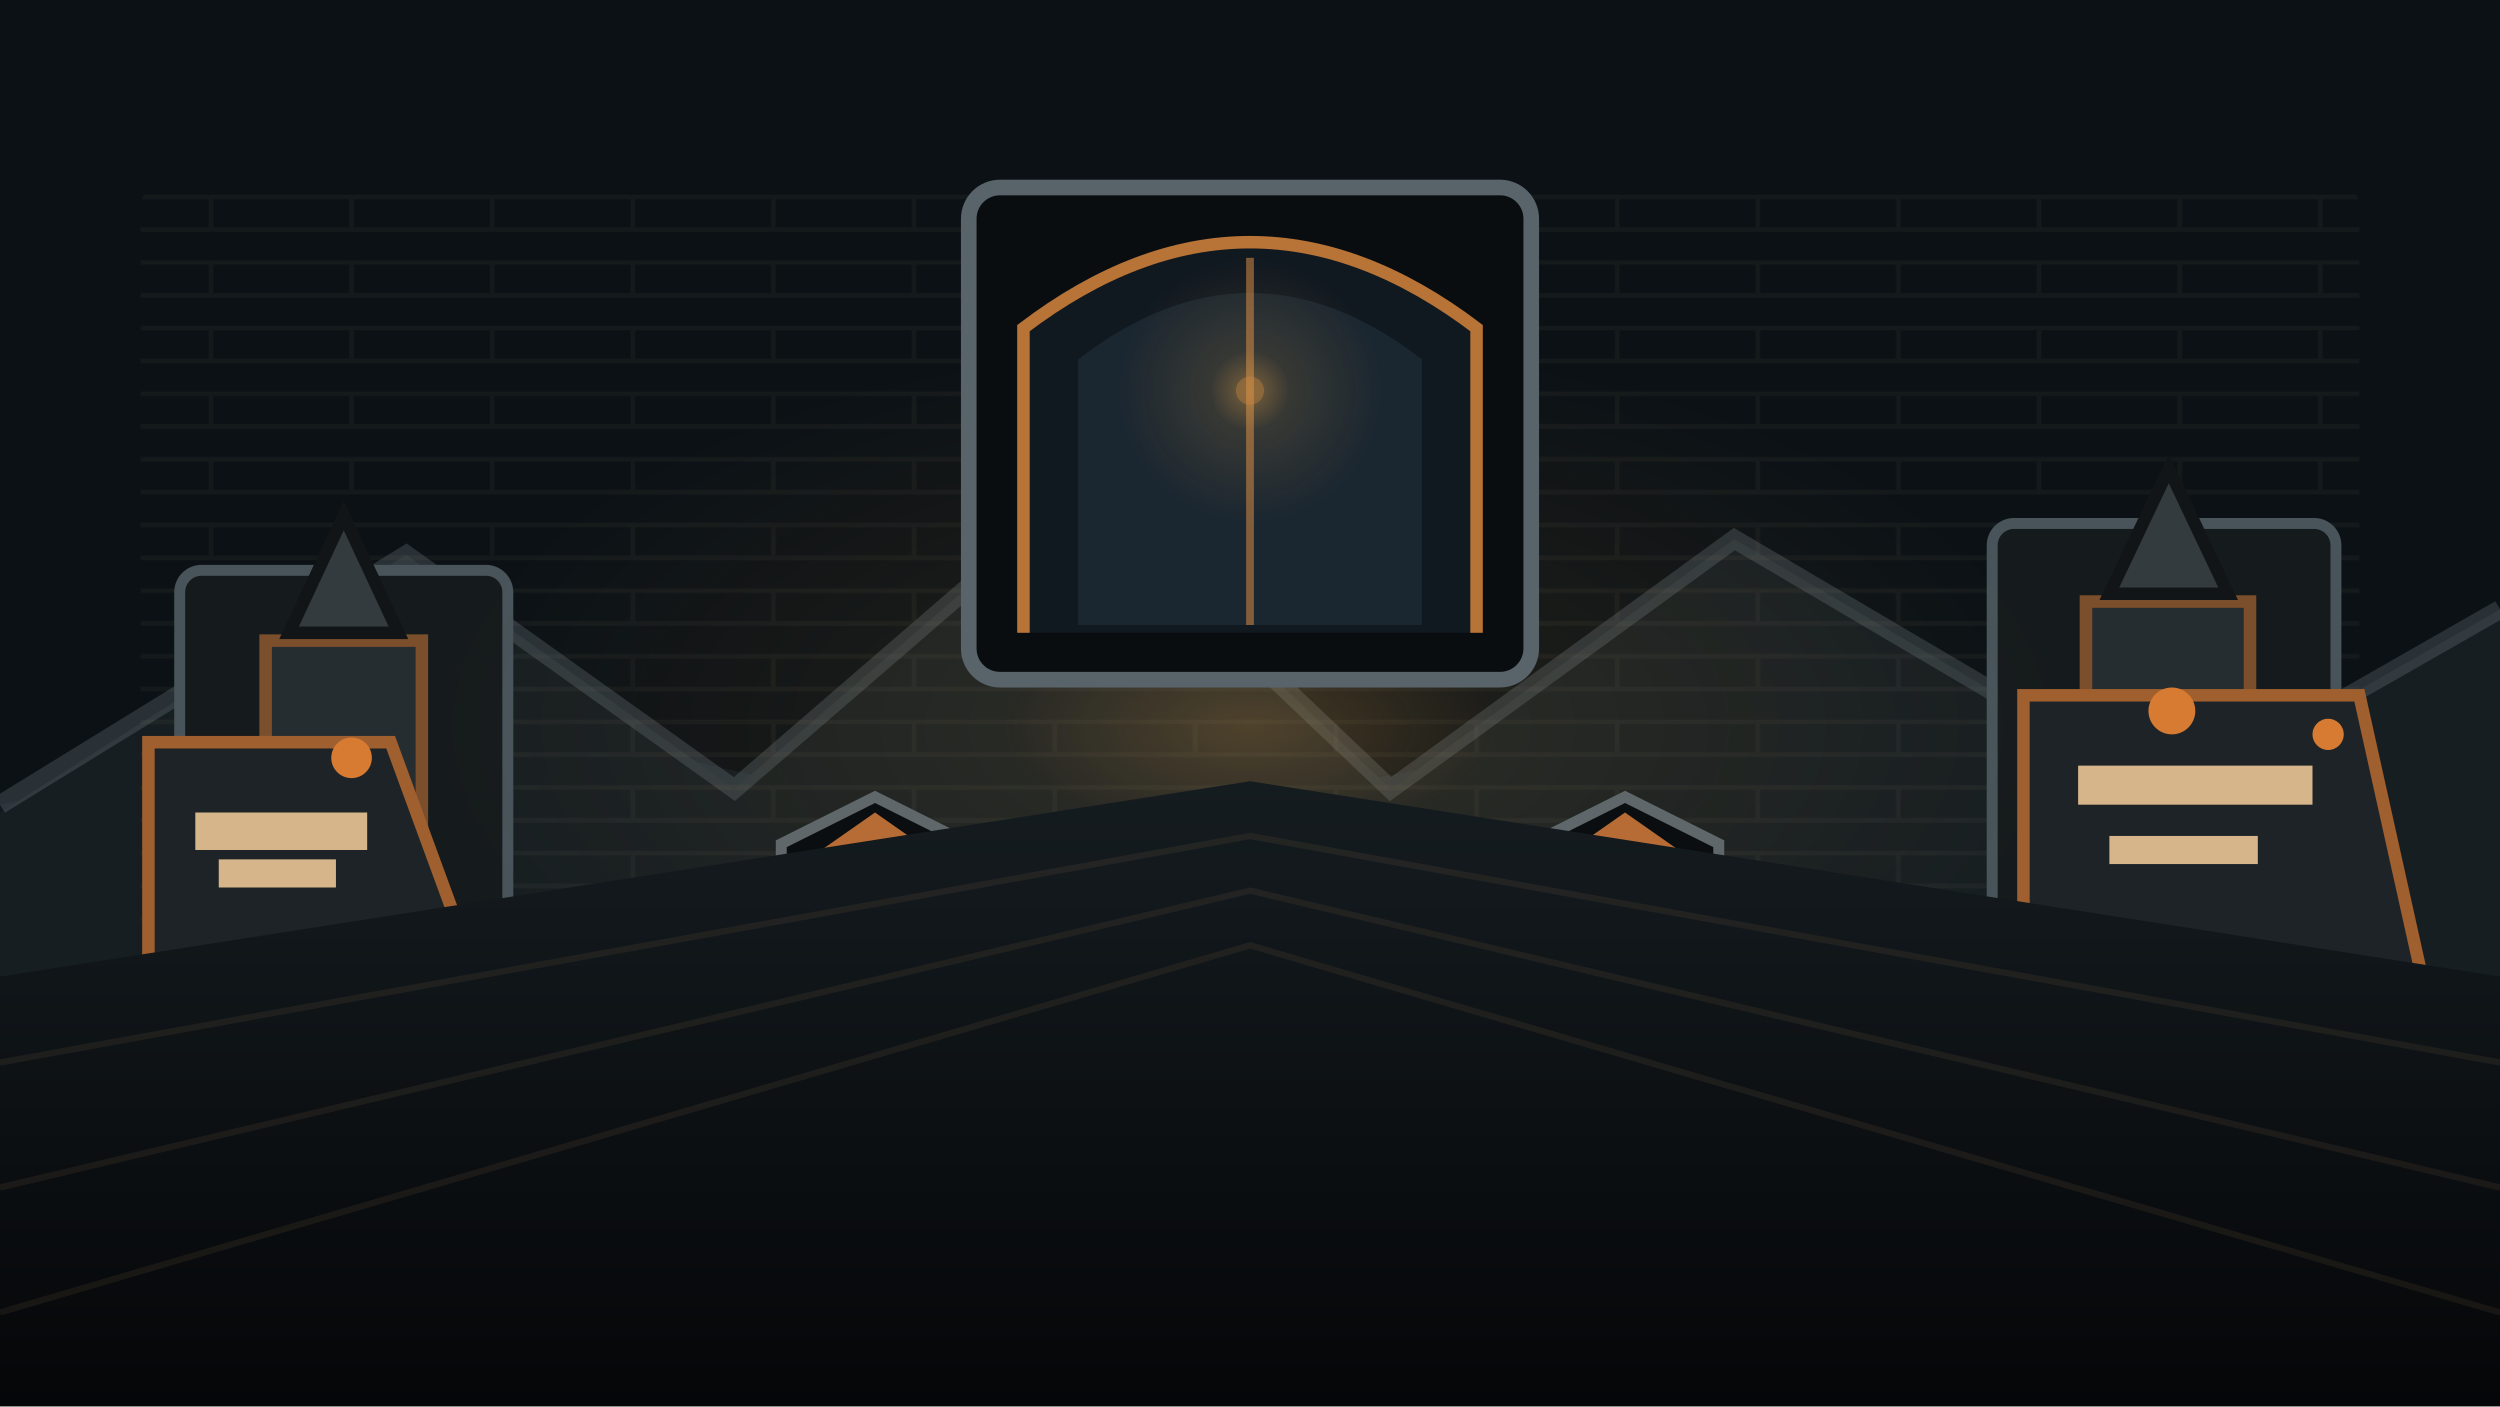
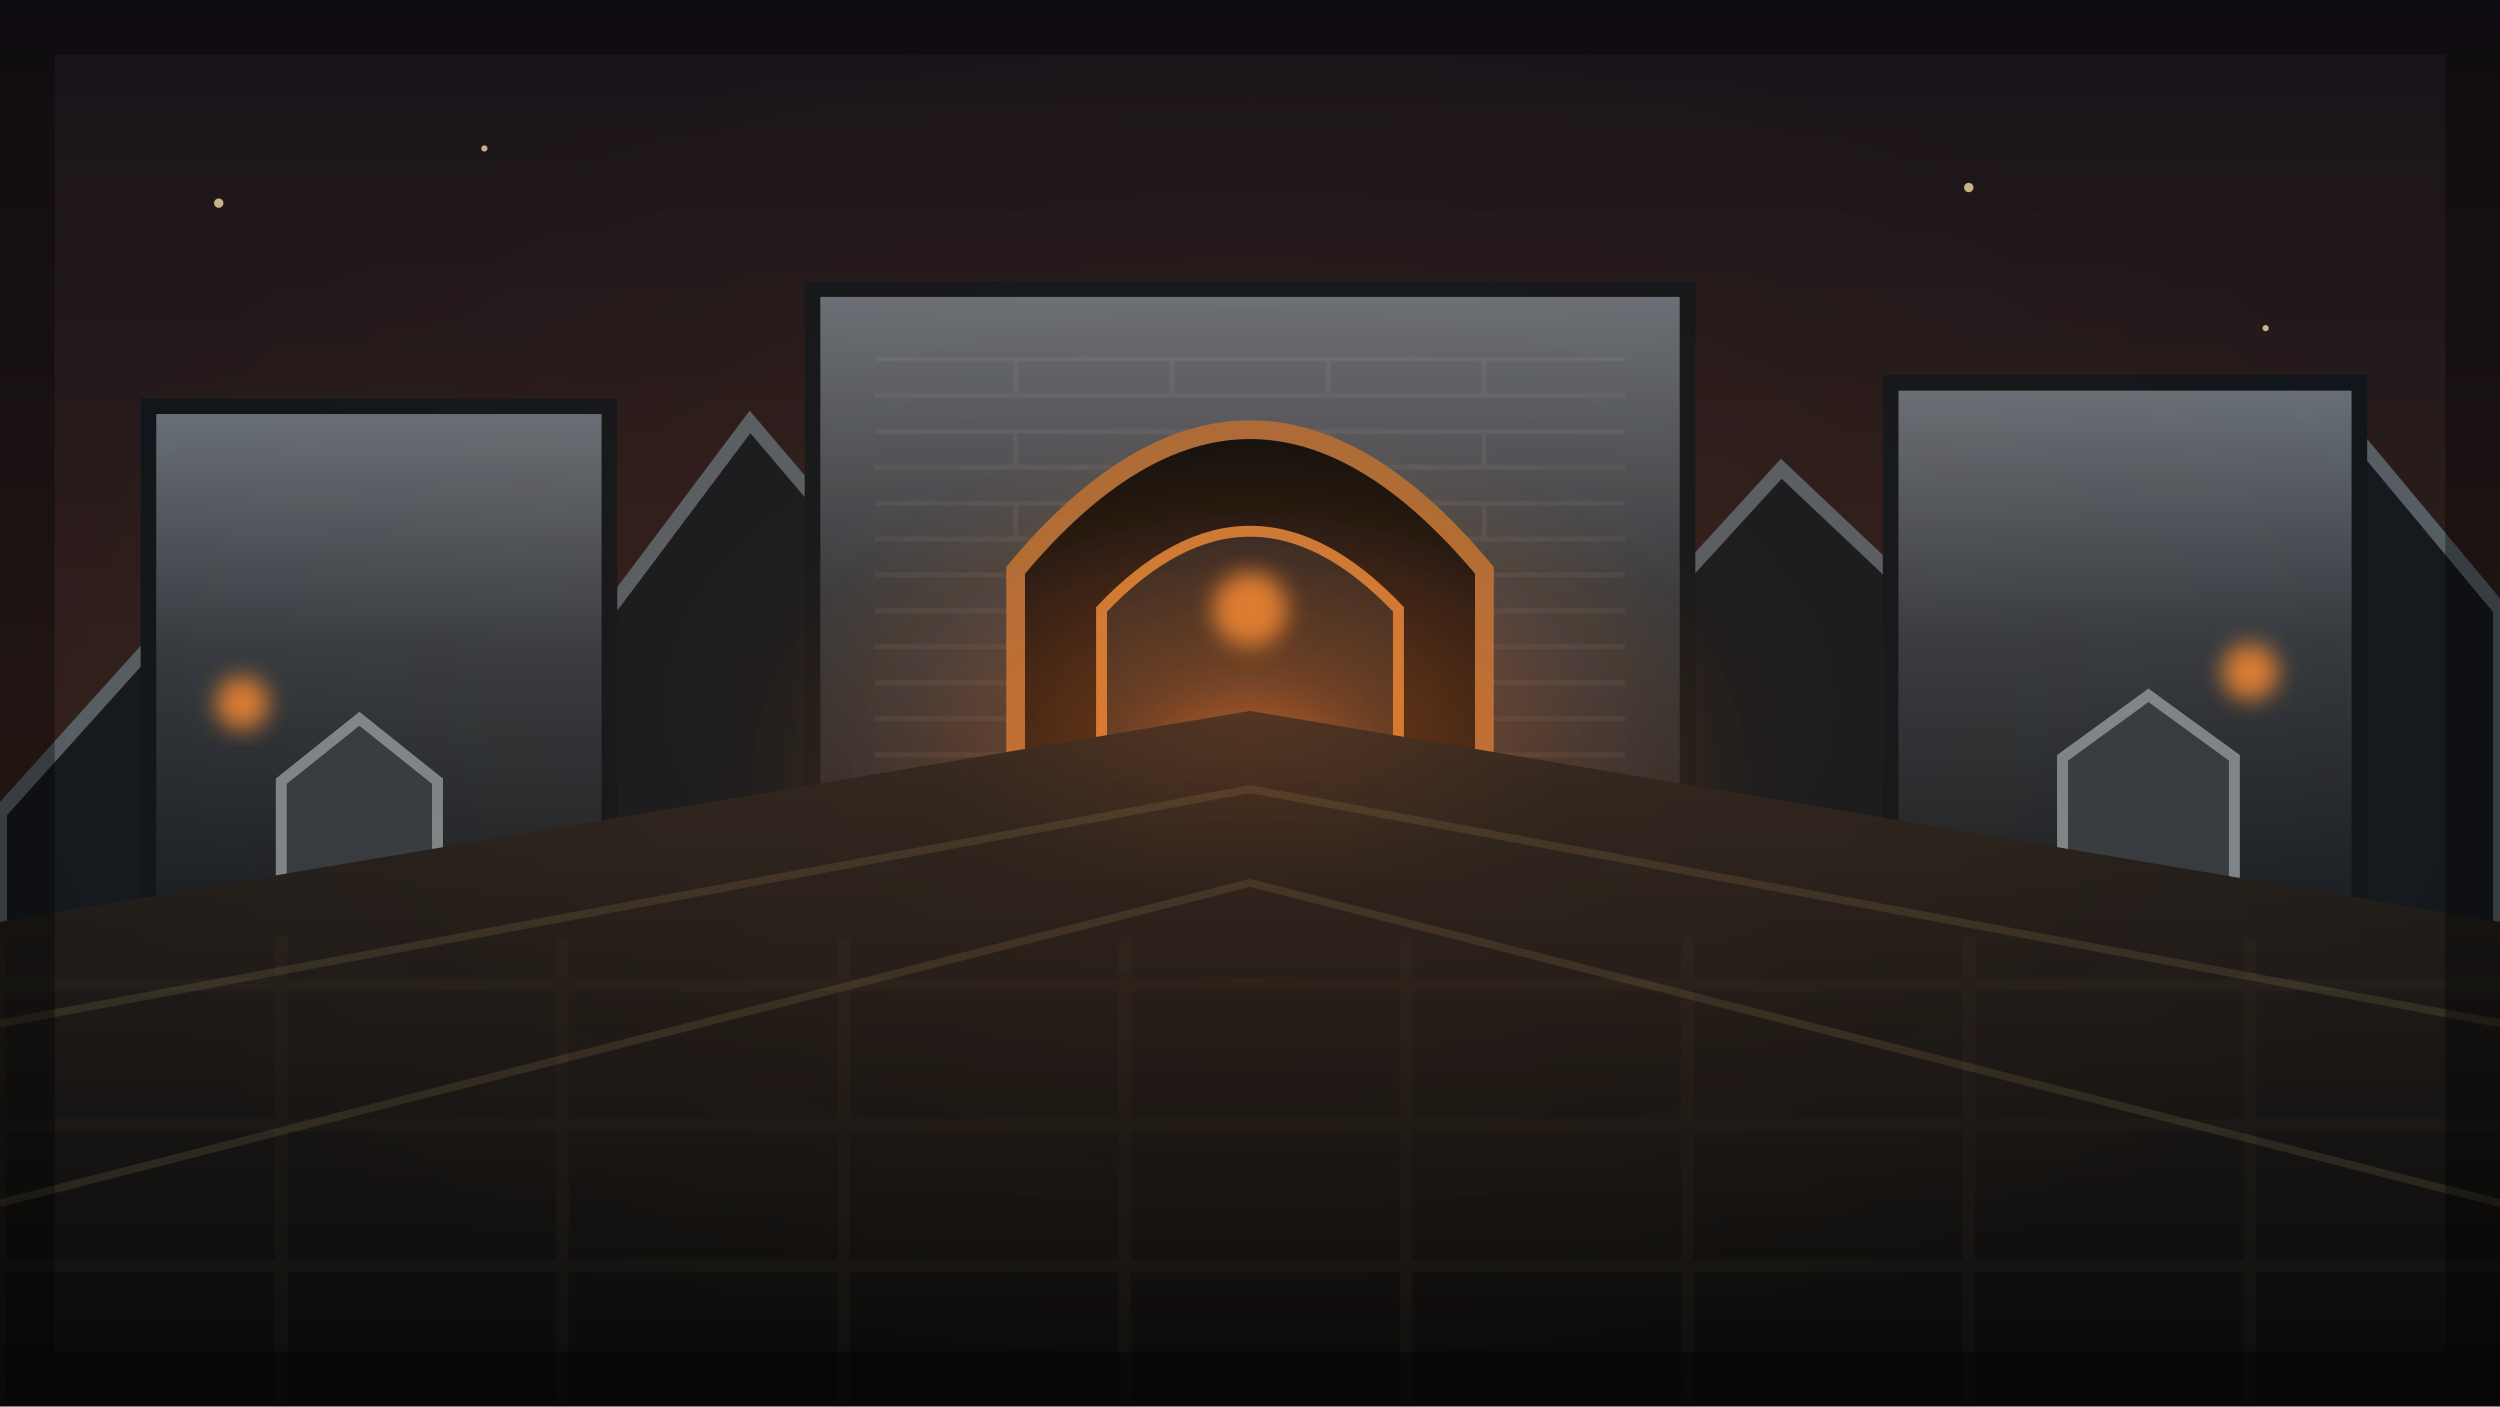
- <svg xmlns="http://www.w3.org/2000/svg" viewBox="0 0 1600 900">
+ <svg xmlns="http://www.w3.org/2000/svg" viewBox="0 0 1600 900" preserveAspectRatio="xMidYMid slice">
  <defs>
-     <linearGradient id="bg" x2="0" y2="1">
-       <stop stop-color="#071019" />
-       <stop offset=".55" stop-color="#111a21" />
-       <stop offset="1" stop-color="#05070a" />
+     <linearGradient id="sky" x2="0" y2="1">
+       <stop stop-color="#17131a" />
+       <stop offset=".55" stop-color="#33201c" />
+       <stop offset="1" stop-color="#08090d" />
    </linearGradient>
-     <linearGradient id="floor" x2="0" y2="1">
-       <stop stop-color="#151c20" />
-       <stop offset="1" stop-color="#050608" />
+     <linearGradient id="ground" x2="0" y2="1">
+       <stop stop-color="#2b2520" />
+       <stop offset="1" stop-color="#08090a" />
+     </linearGradient>
+     <linearGradient id="stone" x2="0" y2="1">
+       <stop stop-color="#697078" />
+       <stop offset=".45" stop-color="#343a40" />
+       <stop offset="1" stop-color="#15191d" />
    </linearGradient>
    <linearGradient id="wood" x2="0" y2="1">
-       <stop stop-color="#33261c" />
-       <stop offset=".45" stop-color="#17120f" />
-       <stop offset="1" stop-color="#080708" />
+       <stop stop-color="#8a5935" />
+       <stop offset=".5" stop-color="#4a2b1b" />
+       <stop offset="1" stop-color="#1b100b" />
    </linearGradient>
-     <linearGradient id="metal" x2="0" y2="1">
-       <stop stop-color="#66717a" />
-       <stop offset=".45" stop-color="#252d32" />
-       <stop offset="1" stop-color="#090b0d" />
-     </linearGradient>
-     <radialGradient id="glow">
-       <stop stop-color="#e2a24a" stop-opacity=".8" />
-       <stop offset=".3" stop-color="#e2a24a" stop-opacity=".24" />
-       <stop offset="1" stop-color="#e2a24a" stop-opacity="0" />
+     <radialGradient id="light">
+       <stop stop-color="#ff7a2b" stop-opacity=".9" />
+       <stop offset=".28" stop-color="#ff7a2b" stop-opacity=".25" />
+       <stop offset="1" stop-color="#ff7a2b" stop-opacity="0" />
    </radialGradient>
-     <filter id="shadow">
-       <feGaussianBlur stdDeviation="16" />
+     <filter id="blur">
+       <feGaussianBlur stdDeviation="18" />
    </filter>
-     <filter id="soft">
-       <feGaussianBlur stdDeviation="5" />
+     <filter id="glow">
+       <feGaussianBlur stdDeviation="7" />
    </filter>
-     <filter id="glowf">
-       <feGaussianBlur stdDeviation="10" />
-     </filter>
-     <pattern id="brick" width="90" height="42" patternUnits="userSpaceOnUse">
-       <path d="M0 0H90M0 42H90M45 0V21M0 21H45M90 21H45" stroke="#8c7a67" stroke-opacity=".14" stroke-width="3" />
+     <pattern id="brick" width="100" height="46" patternUnits="userSpaceOnUse">
+       <path d="M0 0H100M0 46H100M50 0V23M0 23H50M100 23H50" stroke="#d8c8a5" stroke-opacity=".11" stroke-width="3" />
    </pattern>
-     <pattern id="woodgrain" width="120" height="34" patternUnits="userSpaceOnUse">
-       <path d="M0 9C30 2 65 18 120 7M-20 28C30 18 75 38 140 25" fill="none" stroke="#c69a65" stroke-opacity=".09" stroke-width="3" />
+     <pattern id="stonefloor" width="180" height="90" patternUnits="userSpaceOnUse">
+       <path d="M0 2H180M0 88H180M2 0V90M178 0V90" stroke="#d0b07a" stroke-opacity=".11" stroke-width="4" />
    </pattern>
  </defs>
-   <rect width="1600" height="900" fill="url(#bg)" />
-   <path d="M0 0H1600V510L1420 475L1240 515L1050 465L870 500L690 445L500 500L300 455L0 515Z" fill="#0b1115" />
-   <path d="M0 520L260 355L470 505L690 315L890 505L1110 345L1390 510L1600 390V625H0Z" fill="#171e21" />
-   <path d="M0 515L260 355L470 505L690 315L890 505L1110 345L1390 510L1600 390" fill="none" stroke="#657078" stroke-opacity=".34" stroke-width="12" />
-   <rect x="90" y="115" width="1420" height="500" rx="18" fill="url(#brick)" opacity=".55" />
-   <g fill="#151a1c" stroke="#48545a" stroke-width="7">
-     <rect x="115" y="365" width="210" height="250" rx="14" />
-     <rect x="1275" y="335" width="220" height="280" rx="14" />
+   <rect width="1600" height="900" fill="url(#sky)" />
+   <path d="M0 520L180 320L330 470L480 270L650 470L810 240L980 475L1140 300L1320 470L1500 270L1600 390V600H0Z" fill="#15191d" stroke="#555e63" stroke-width="9" />
+   <g fill="url(#stone)" stroke="#11161a" stroke-width="10">
+     <path d="M95 610V260H390V610Z" />
+     <path d="M1210 610V245H1510V610Z" />
+     <path d="M520 610V185H1080V610Z" />
  </g>
-   <g fill="#252d30" stroke="#7b4f2b" stroke-width="8">
-     <path d="M170 615V410H270V615" />
-     <path d="M1335 615V385H1440V615" />
+   <rect x="560" y="215" width="480" height="385" fill="url(#brick)" opacity=".7" />
+   <path d="M650 600V365Q800 185 950 365V600Z" fill="#090c0e" stroke="#a96b38" stroke-width="12" />
+   <path d="M705 600V390Q800 290 895 390V600" fill="#151d22" stroke="#c47a36" stroke-width="7" />
+   <ellipse cx="800" cy="500" rx="330" ry="220" fill="url(#light)" filter="url(#blur)" />
+   <g fill="#d77b32" filter="url(#glow)">
+     <circle cx="155" cy="450" r="17" />
+     <circle cx="1440" cy="430" r="18" />
+     <circle cx="800" cy="390" r="24" />
  </g>
-   <g fill="#343b3e" stroke="#111517" stroke-width="8">
-     <path d="M185 405L220 330L255 405Z" />
-     <path d="M1350 380L1388 300L1426 380Z" />
+   <g fill="#343b40" stroke="#7d8588" stroke-width="7">
+     <path d="M180 600V500L230 460L280 500V600Z" />
+     <path d="M1320 600V485L1375 445L1430 485V600Z" />
  </g>
-   <ellipse cx="800" cy="465" rx="520" ry="250" fill="url(#glow)" opacity=".34" />
-   <g transform="translate(620 120)">
-     <rect x="0" y="0" width="360" height="315" rx="20" fill="#090d10" stroke="#59636a" stroke-width="10" />
-     <path d="M35 285V90Q180 -20 325 90V285" fill="#101820" stroke="#b87336" stroke-width="8" />
-     <path d="M70 280V110Q180 25 290 110V280" fill="#1a2630" />
-     <path d="M180 45V280" stroke="#d58b45" stroke-opacity=".55" stroke-width="5" />
-   </g>
-   <g fill="#1d2326" stroke="#a05f2e" stroke-width="8">
-     <path d="M95 625V475H250L305 625Z" />
-     <path d="M1295 625V445H1510L1550 625Z" />
-   </g>
-   <g fill="#d6b58a">
-     <rect x="125" y="520" width="110" height="24" />
-     <rect x="1330" y="490" width="150" height="25" />
-     <rect x="140" y="550" width="75" height="18" />
-     <rect x="1350" y="535" width="95" height="18" />
-   </g>
-   <g fill="#d77a32">
-     <circle cx="225" cy="485" r="13" />
-     <circle cx="1390" cy="455" r="15" />
-     <circle cx="1490" cy="470" r="10" />
-   </g>
-   <g fill="#0b0e10" stroke="#5f676b" stroke-width="7">
-     <path d="M500 625V540L560 510L620 540V625Z" />
-     <path d="M980 625V540L1040 510L1100 540V625Z" />
-   </g>
-   <g fill="#b86c35">
-     <path d="M520 548L560 520L600 548V570H520Z" />
-     <path d="M1000 548L1040 520L1080 548V570H1000Z" />
-   </g>
-   <path d="M0 625L800 500L1600 625V900H0Z" fill="url(#floor)" />
-   <path d="M0 680L800 535L1600 680M0 760L800 570L1600 760M0 840L800 605L1600 840" fill="none" stroke="#9a7952" stroke-opacity=".12" stroke-width="4" />
-   <g opacity=".6" fill="#c47738">
-     <circle cx="800" cy="250" r="9" />
-     <circle cx="800" cy="250" r="85" fill="url(#glow)" />
+   <path d="M0 605L300 555L450 605L610 550L800 610L990 550L1150 605L1300 555L1600 605" fill="none" stroke="#a65f2c" stroke-width="18" opacity=".55" />
+   <path d="M0 590L800 455L1600 590V900H0Z" fill="url(#ground)" />
+   <path d="M0 655L800 505L1600 655M0 770L800 565L1600 770" fill="none" stroke="#d4b47a" stroke-opacity=".13" stroke-width="5" />
+   <rect y="600" width="1600" height="300" fill="url(#stonefloor)" opacity=".25" />
+   <rect x="0" y="0" width="1600" height="900" fill="url(#light)" opacity=".22" />
+   <path d="M0 0H1600V900H0Z" fill="none" stroke="#000" stroke-opacity=".35" stroke-width="70" />
+   <g fill="#f2d9a0" opacity=".8">
+     <circle cx="140" cy="130" r="3" />
+     <circle cx="310" cy="95" r="2" />
+     <circle cx="1260" cy="120" r="3" />
+     <circle cx="1450" cy="210" r="2" />
  </g>
</svg>
